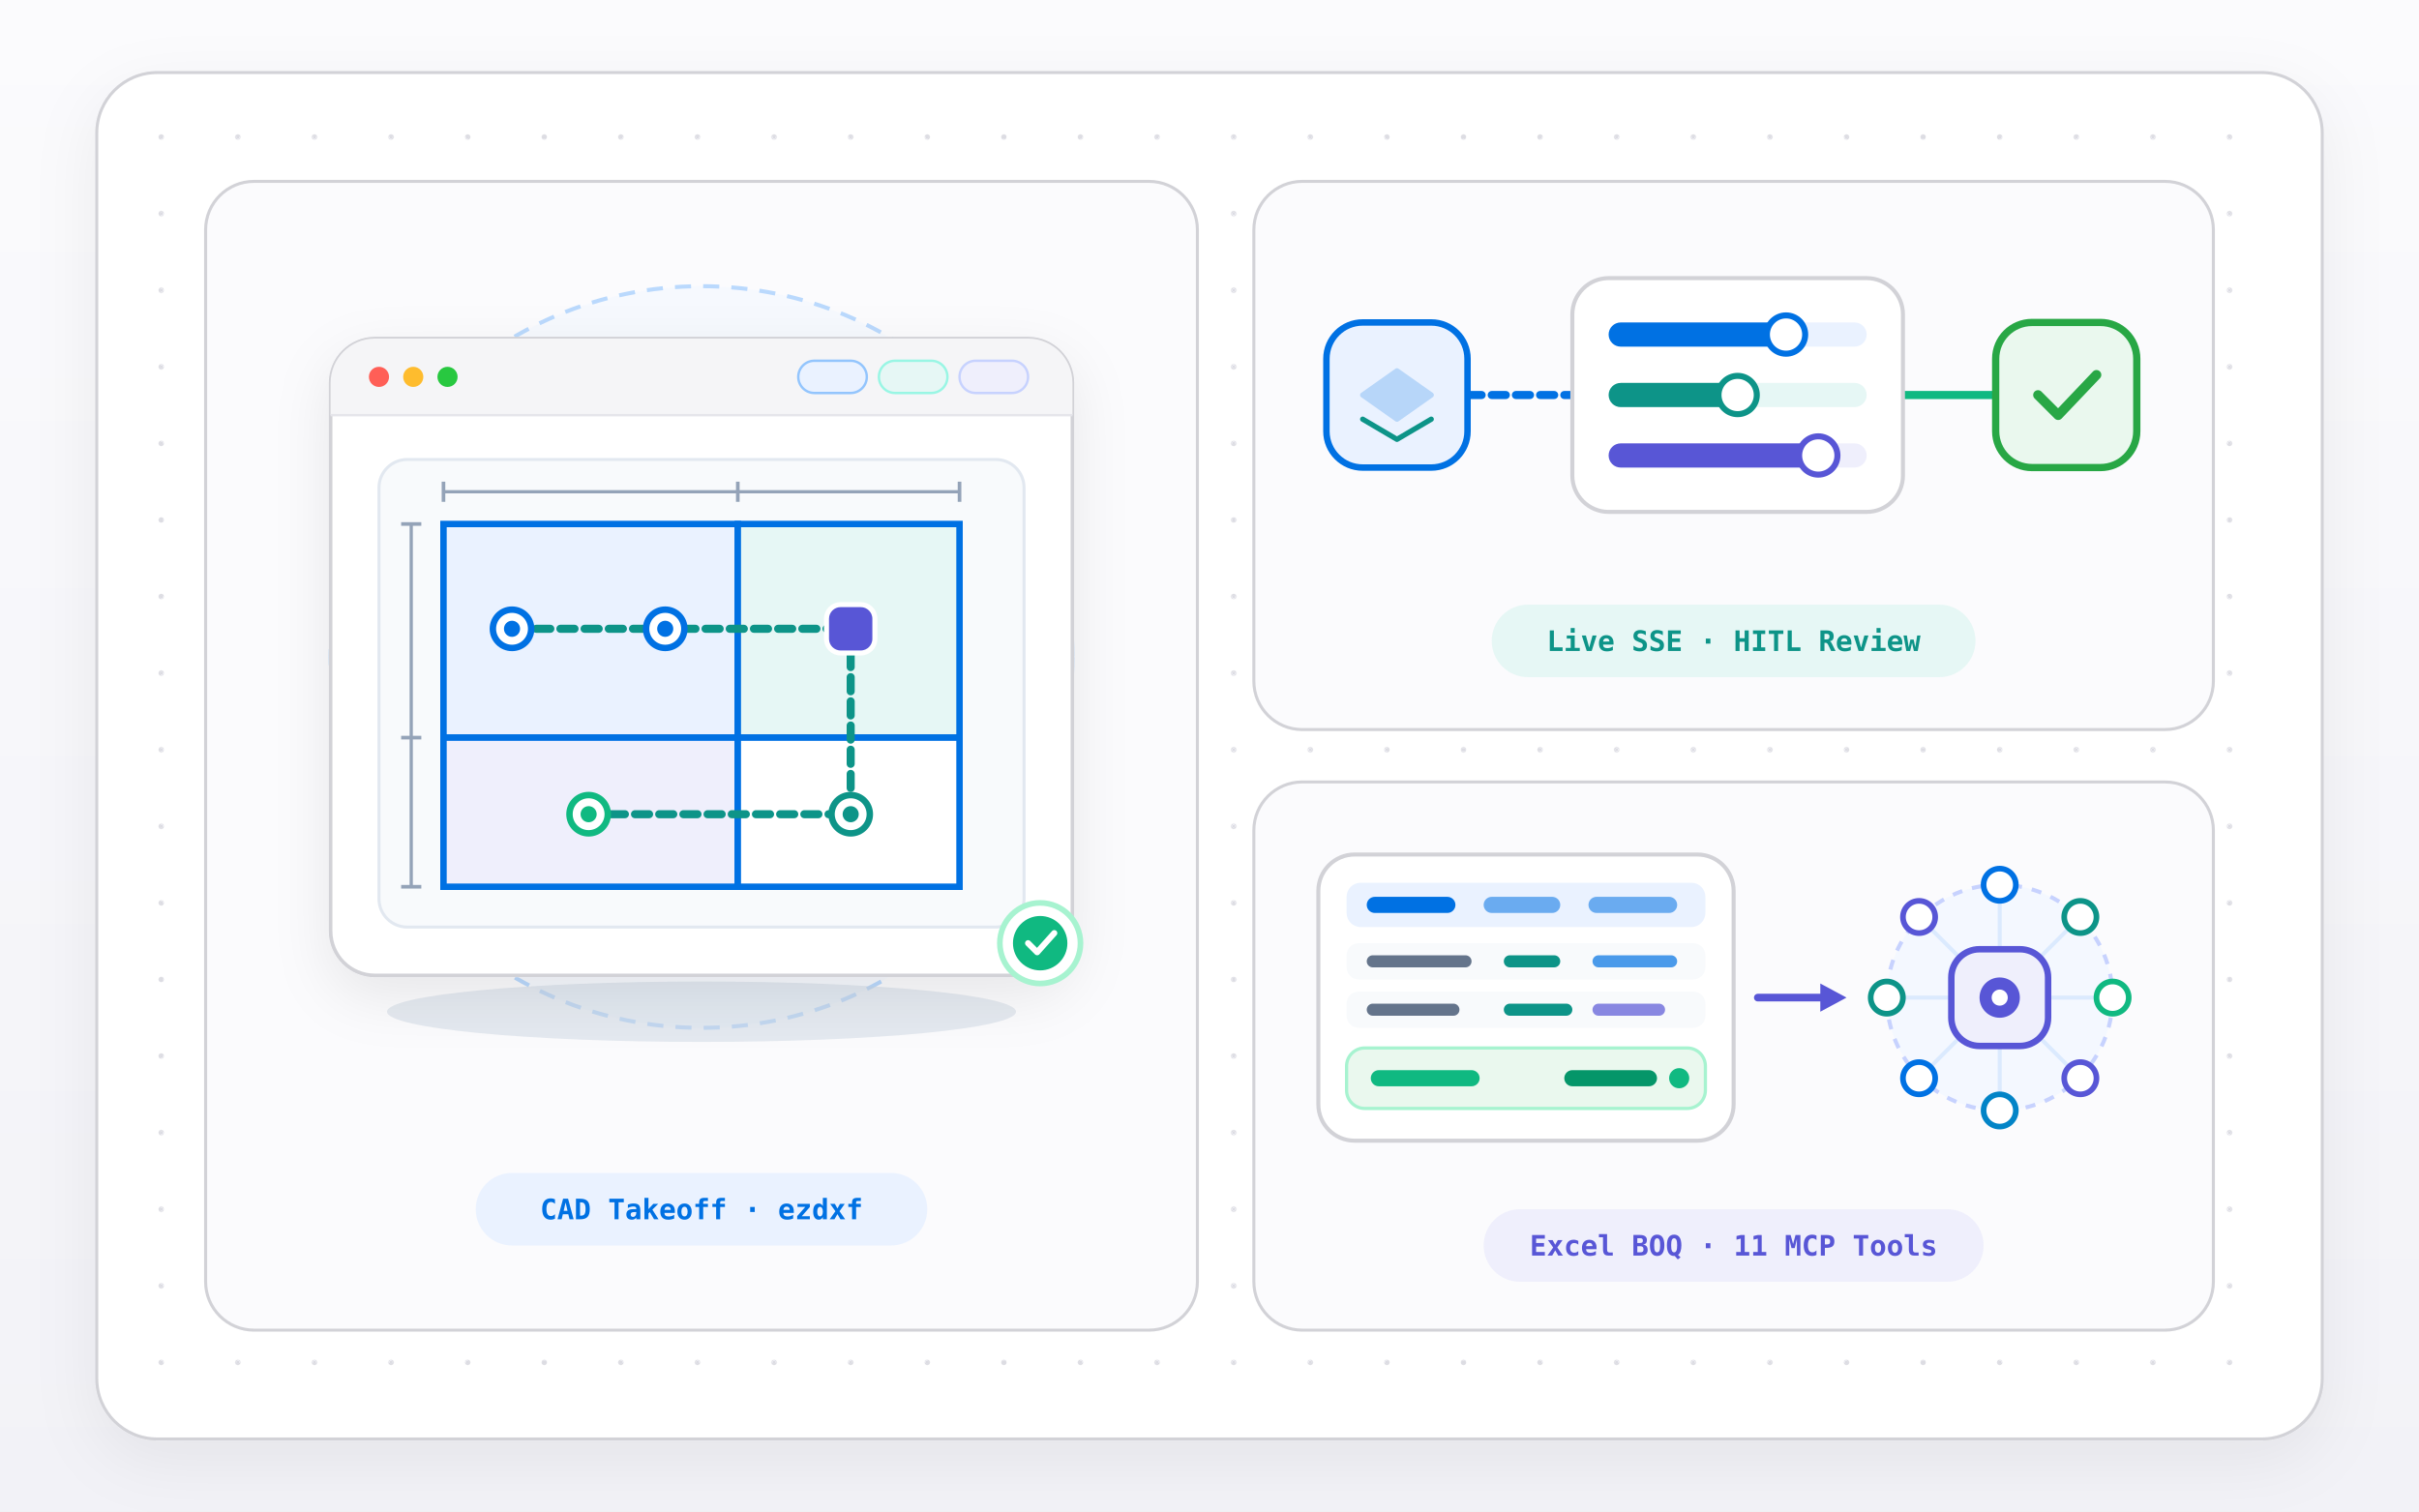
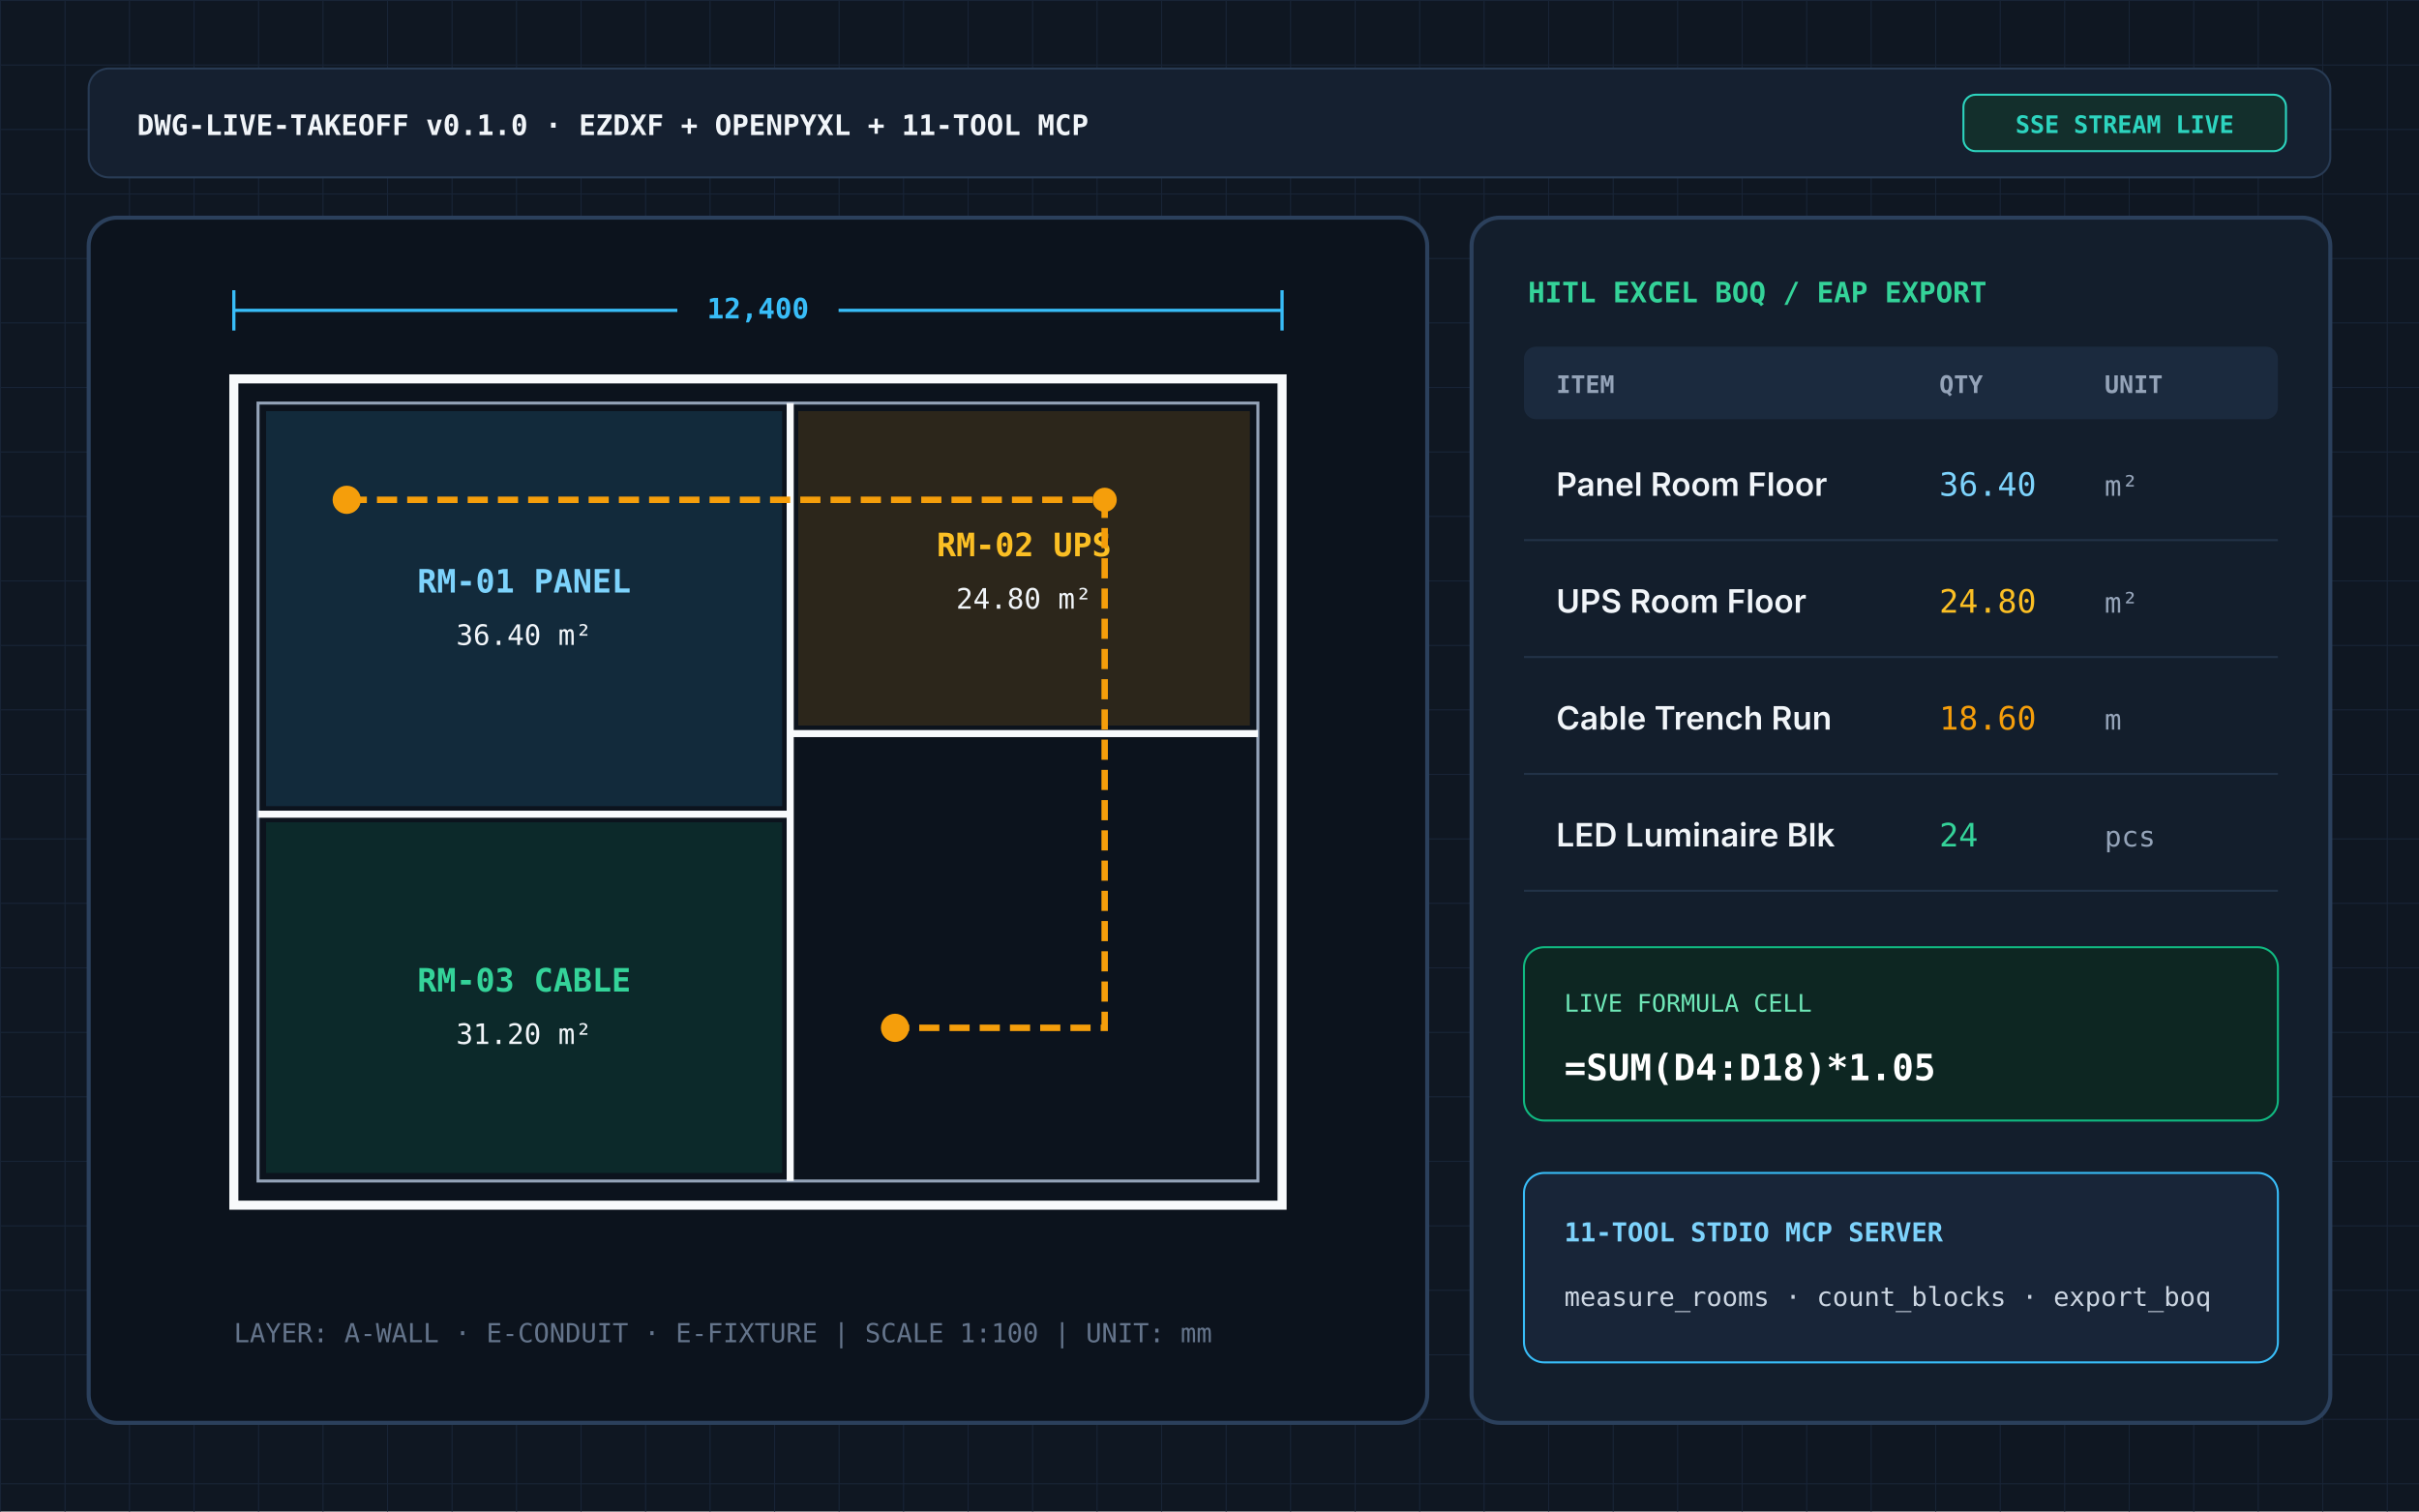
- <svg xmlns="http://www.w3.org/2000/svg" viewBox="0 0 1200 750" width="1200" height="750" role="img" aria-label="Live DWG DXF Quantity Takeoff Studio Apple-studio illustration featuring a light CAD architectural floorplan blueprint with orthogonal conduit run, live SSE HITL override sliders, and Excel BOQ with 11-tool MCP hub">
+ <svg xmlns="http://www.w3.org/2000/svg" viewBox="0 0 1200 750" width="1200" height="750" role="img" aria-label="Live DWG DXF Quantity Takeoff dark CAD blueprint viewport and dynamic Excel BOQ sheet">
  <defs>
-     <linearGradient id="bgGradOuter" x1="0" y1="0" x2="0" y2="1">
-       <stop offset="0%" stop-color="#fbfbfd" />
-       <stop offset="100%" stop-color="#f2f2f7" />
-     </linearGradient>
-     <filter id="softShadowOuter" x="-8%" y="-8%" width="116%" height="120%">
-       <feDropShadow dx="0" dy="10" stdDeviation="16" flood-color="#000000" flood-opacity="0.06" />
-     </filter>
-     <filter id="chipShadow" x="-16%" y="-16%" width="132%" height="138%">
-       <feDropShadow dx="0" dy="10" stdDeviation="12" flood-color="#0f172a" flood-opacity="0.10" />
-     </filter>
-     <filter id="nodeShadow" x="-18%" y="-18%" width="136%" height="142%">
-       <feDropShadow dx="0" dy="4" stdDeviation="6" flood-color="#0f172a" flood-opacity="0.07" />
-     </filter>
-     <pattern id="studioDots" x="61" y="49" width="38" height="38" patternUnits="userSpaceOnUse">
-       <circle cx="19" cy="19" r="1.35" fill="#dcdce2" />
+     <pattern id="cadGrid" width="32" height="32" patternUnits="userSpaceOnUse">
+       <path d="M 32 0 L 0 0 0 32" fill="none" stroke="#182436" stroke-width="1" />
    </pattern>
-     <clipPath id="outerCardClip">
-       <rect x="64" y="52" width="1072" height="646" rx="22" />
-     </clipPath>
-     <linearGradient id="substrateGrad" x1="0" y1="0" x2="1" y2="1">
-       <stop offset="0%" stop-color="#ffffff" />
-       <stop offset="55%" stop-color="#f1f5f9" />
-       <stop offset="100%" stop-color="#e2e8f0" />
-     </linearGradient>
-     <linearGradient id="dieSapphire" x1="0" y1="0" x2="1" y2="1">
-       <stop offset="0%" stop-color="#1e3a5f" />
-       <stop offset="48%" stop-color="#172554" />
-       <stop offset="100%" stop-color="#0f172a" />
-     </linearGradient>
-     <linearGradient id="dieSpecular" x1="0" y1="0" x2="0.85" y2="1">
-       <stop offset="0%" stop-color="#ffffff" stop-opacity="0.24" />
-       <stop offset="55%" stop-color="#7dd3fc" stop-opacity="0.06" />
-       <stop offset="100%" stop-color="#ffffff" stop-opacity="0.0" />
-     </linearGradient>
-     <linearGradient id="emeraldSeal" x1="0" y1="0" x2="0.8" y2="1">
-       <stop offset="0%" stop-color="#34d399" />
-       <stop offset="55%" stop-color="#10b981" />
-       <stop offset="100%" stop-color="#059669" />
-     </linearGradient>
-     <linearGradient id="glassBevel" x1="0" y1="0" x2="0" y2="1">
-       <stop offset="0%" stop-color="#ffffff" stop-opacity="0.34" />
-       <stop offset="100%" stop-color="#ffffff" stop-opacity="0.02" />
-     </linearGradient>
-     <filter id="docShadow" x="-14%" y="-14%" width="128%" height="132%">
-       <feDropShadow dx="0" dy="10" stdDeviation="14" flood-color="#0f172a" flood-opacity="0.08" />
-     </filter>
  </defs>
-   <rect width="1200" height="750" fill="url(#bgGradOuter)" />
-   <rect x="48" y="36" width="1104" height="678" rx="30" fill="#ffffff" stroke="#d2d2d7" stroke-width="1.5" filter="url(#softShadowOuter)" />
-   <rect x="64" y="52" width="1072" height="646" rx="22" fill="url(#studioDots)" clip-path="url(#outerCardClip)" />
-   <g transform="translate(48, 36)">
-     <rect x="54" y="54" width="492" height="570" rx="24" fill="#fbfbfd" stroke="#d2d2d7" stroke-width="1.5" />
-     <circle cx="300" cy="290" r="184" fill="#f4f8ff" opacity="0.62" stroke="#93c5fd" stroke-width="2" stroke-dasharray="8 6" />
-     <circle cx="300" cy="290" r="134" fill="#ffffff" opacity="0.78" stroke="#dbeafe" stroke-width="2" />
-     <ellipse cx="300" cy="466" rx="156" ry="15" fill="#cbd5e1" opacity="0.48" />
-     <rect x="116" y="132" width="368" height="316" rx="22" fill="#ffffff" stroke="#d2d2d7" stroke-width="1.8" filter="url(#docShadow)" />
-     <path d="M 116 154 A 22 22 0 0 1 138 132 H 462 A 22 22 0 0 1 484 154 V 170 H 116 Z" fill="#f5f5f7" />
-     <line x1="116" y1="170" x2="484" y2="170" stroke="#e5e5ea" stroke-width="1.2" />
-     <circle cx="140" cy="151" r="5" fill="#ff5f57" />
-     <circle cx="157" cy="151" r="5" fill="#febc2e" />
-     <circle cx="174" cy="151" r="5" fill="#28c840" />
-     <rect x="348" y="143" width="34" height="16" rx="8" fill="#eaf2ff" stroke="#93c5fd" stroke-width="1.2" />
-     <rect x="388" y="143" width="34" height="16" rx="8" fill="#e6f7f5" stroke="#99f6e4" stroke-width="1.2" />
-     <rect x="428" y="143" width="34" height="16" rx="8" fill="#efeffc" stroke="#c7d2fe" stroke-width="1.2" />
-     <rect x="140" y="192" width="320" height="232" rx="14" fill="#f8fafc" stroke="#e2e8f0" stroke-width="1.5" />
-     <line x1="172" y1="208" x2="428" y2="208" stroke="#94a3b8" stroke-width="1.6" />
-     <line x1="172" y1="203" x2="172" y2="213" stroke="#94a3b8" stroke-width="1.8" />
-     <line x1="318" y1="203" x2="318" y2="213" stroke="#94a3b8" stroke-width="1.8" />
-     <line x1="428" y1="203" x2="428" y2="213" stroke="#94a3b8" stroke-width="1.8" />
-     <line x1="156" y1="224" x2="156" y2="404" stroke="#94a3b8" stroke-width="1.6" />
-     <line x1="151" y1="224" x2="161" y2="224" stroke="#94a3b8" stroke-width="1.8" />
-     <line x1="151" y1="330" x2="161" y2="330" stroke="#94a3b8" stroke-width="1.8" />
-     <line x1="151" y1="404" x2="161" y2="404" stroke="#94a3b8" stroke-width="1.8" />
-     <rect x="172" y="224" width="146" height="106" fill="#eaf2ff" stroke="#0071e3" stroke-width="3.2" />
-     <rect x="318" y="224" width="110" height="106" fill="#e6f7f5" stroke="#0071e3" stroke-width="3.2" />
-     <rect x="172" y="330" width="146" height="74" fill="#efeffc" stroke="#0071e3" stroke-width="3.2" />
-     <rect x="318" y="330" width="110" height="74" fill="#ffffff" stroke="#0071e3" stroke-width="3.2" />
-     <path d="M 206 276 H 374 V 368 H 244" fill="none" stroke="#0d9488" stroke-width="4" stroke-dasharray="7 5" stroke-linecap="round" stroke-linejoin="round" />
-     <circle cx="206" cy="276" r="9.5" fill="#ffffff" stroke="#0071e3" stroke-width="3.2" />
-     <circle cx="206" cy="276" r="4" fill="#0071e3" />
-     <circle cx="282" cy="276" r="9.5" fill="#ffffff" stroke="#0071e3" stroke-width="3.2" />
-     <circle cx="282" cy="276" r="4" fill="#0071e3" />
-     <rect x="362" y="264" width="24" height="24" rx="7" fill="#5856d6" stroke="#ffffff" stroke-width="2.5" />
-     <circle cx="374" cy="368" r="9.5" fill="#ffffff" stroke="#0d9488" stroke-width="3.2" />
-     <circle cx="374" cy="368" r="4" fill="#0d9488" />
-     <circle cx="244" cy="368" r="9.5" fill="#ffffff" stroke="#10b981" stroke-width="3.2" />
-     <circle cx="244" cy="368" r="4" fill="#10b981" />
-     <circle cx="468" cy="432" r="20" fill="#ffffff" stroke="#a7f3d0" stroke-width="2.8" />
-     <circle cx="468" cy="432" r="13.5" fill="#10b981" />
-     <path d="M 462 432 L 466.5 436.5 L 475 427" fill="none" stroke="#ffffff" stroke-width="3" stroke-linecap="round" stroke-linejoin="round" />
-     <rect x="188" y="546" width="224" height="36" rx="18" fill="#eaf2ff" />
-     <text x="300" y="569" text-anchor="middle" font-family="SF Mono, ui-monospace, monospace" font-size="14" font-weight="700" fill="#0071e3">CAD Takeoff · ezdxf</text>
-     <rect x="574" y="54" width="476" height="272" rx="24" fill="#fbfbfd" stroke="#d2d2d7" stroke-width="1.5" />
-     <line x1="680" y1="160" x2="732" y2="160" stroke="#0071e3" stroke-width="4" stroke-dasharray="7 5" stroke-linecap="round" />
-     <line x1="896" y1="160" x2="942" y2="160" stroke="#10b981" stroke-width="4" stroke-linecap="round" />
-     <rect x="610" y="124" width="70" height="72" rx="18" fill="#eaf2ff" stroke="#0071e3" stroke-width="3.2" />
-     <path d="M 628 160 L 645 148 L 662 160 L 645 172 Z" fill="#0071e3" opacity="0.22" stroke="#0071e3" stroke-width="2.6" stroke-linejoin="round" />
-     <path d="M 628 172 L 645 182 L 662 172" fill="none" stroke="#0d9488" stroke-width="2.6" stroke-linecap="round" stroke-linejoin="round" />
-     <rect x="732" y="102" width="164" height="116" rx="18" fill="#ffffff" stroke="#d2d2d7" stroke-width="2" />
-     <rect x="750" y="124" width="128" height="12" rx="6" fill="#eaf2ff" />
-     <rect x="750" y="124" width="88" height="12" rx="6" fill="#0071e3" />
-     <circle cx="838" cy="130" r="9.5" fill="#ffffff" stroke="#0071e3" stroke-width="3" />
-     <rect x="750" y="154" width="128" height="12" rx="6" fill="#e6f7f5" />
-     <rect x="750" y="154" width="64" height="12" rx="6" fill="#0d9488" />
-     <circle cx="814" cy="160" r="9.5" fill="#ffffff" stroke="#0d9488" stroke-width="3" />
-     <rect x="750" y="184" width="128" height="12" rx="6" fill="#efeffc" />
-     <rect x="750" y="184" width="104" height="12" rx="6" fill="#5856d6" />
-     <circle cx="854" cy="190" r="9.5" fill="#ffffff" stroke="#5856d6" stroke-width="3" />
-     <rect x="942" y="124" width="70" height="72" rx="18" fill="#eaf8ee" stroke="#28a745" stroke-width="3.6" />
-     <path d="M 963 160 L 973 170 L 992 150" fill="none" stroke="#28a745" stroke-width="4.8" stroke-linecap="round" stroke-linejoin="round" />
-     <rect x="692" y="264" width="240" height="36" rx="18" fill="#e6f7f5" />
-     <text x="812" y="287" text-anchor="middle" font-family="SF Mono, ui-monospace, monospace" font-size="14" font-weight="700" fill="#0d9488">Live SSE · HITL Review</text>
-     <rect x="574" y="352" width="476" height="272" rx="24" fill="#fbfbfd" stroke="#d2d2d7" stroke-width="1.5" />
-     <rect x="606" y="388" width="206" height="142" rx="18" fill="#ffffff" stroke="#d2d2d7" stroke-width="2" />
-     <rect x="620" y="402" width="178" height="22" rx="7" fill="#eaf2ff" />
-     <rect x="630" y="409" width="44" height="8" rx="4" fill="#0071e3" />
-     <rect x="688" y="409" width="38" height="8" rx="4" fill="#0071e3" opacity="0.55" />
-     <rect x="740" y="409" width="44" height="8" rx="4" fill="#0071e3" opacity="0.55" />
-     <rect x="620" y="432" width="178" height="18" rx="6" fill="#f8fafc" />
-     <rect x="630" y="438" width="52" height="6" rx="3" fill="#64748b" />
-     <rect x="698" y="438" width="28" height="6" rx="3" fill="#0d9488" />
-     <rect x="742" y="438" width="42" height="6" rx="3" fill="#0071e3" opacity="0.7" />
-     <rect x="620" y="456" width="178" height="18" rx="6" fill="#f8fafc" />
-     <rect x="630" y="462" width="46" height="6" rx="3" fill="#64748b" />
-     <rect x="698" y="462" width="34" height="6" rx="3" fill="#0d9488" />
-     <rect x="742" y="462" width="36" height="6" rx="3" fill="#5856d6" opacity="0.7" />
-     <rect x="620" y="484" width="178" height="30" rx="9" fill="#eaf8ee" stroke="#a7f3d0" stroke-width="1.6" />
-     <rect x="632" y="495" width="54" height="8" rx="4" fill="#10b981" />
-     <rect x="728" y="495" width="46" height="8" rx="4" fill="#059669" />
-     <circle cx="785" cy="499" r="5" fill="#10b981" />
-     <line x1="824" y1="459" x2="858" y2="459" stroke="#5856d6" stroke-width="3.8" stroke-linecap="round" />
-     <polygon points="855,452 868,459 855,466" fill="#5856d6" />
-     <circle cx="944" cy="459" r="56" fill="#f4f8ff" stroke="#c7d2fe" stroke-width="2" stroke-dasharray="5 5" />
-     <line x1="944" y1="403" x2="944" y2="515" stroke="#dbeafe" stroke-width="2" />
-     <line x1="888" y1="459" x2="1000" y2="459" stroke="#dbeafe" stroke-width="2" />
-     <line x1="905" y1="420" x2="983" y2="498" stroke="#dbeafe" stroke-width="2" />
-     <line x1="983" y1="420" x2="905" y2="498" stroke="#dbeafe" stroke-width="2" />
-     <circle cx="944" cy="403" r="8" fill="#ffffff" stroke="#0071e3" stroke-width="2.8" />
-     <circle cx="984" cy="419" r="8" fill="#ffffff" stroke="#0d9488" stroke-width="2.8" />
-     <circle cx="1000" cy="459" r="8" fill="#ffffff" stroke="#10b981" stroke-width="2.8" />
-     <circle cx="984" cy="499" r="8" fill="#ffffff" stroke="#5856d6" stroke-width="2.8" />
-     <circle cx="944" cy="515" r="8" fill="#ffffff" stroke="#0284c7" stroke-width="2.8" />
-     <circle cx="904" cy="499" r="8" fill="#ffffff" stroke="#0071e3" stroke-width="2.8" />
-     <circle cx="888" cy="459" r="8" fill="#ffffff" stroke="#0d9488" stroke-width="2.8" />
-     <circle cx="904" cy="419" r="8" fill="#ffffff" stroke="#5856d6" stroke-width="2.8" />
-     <rect x="920" y="435" width="48" height="48" rx="14" fill="#efeffc" stroke="#5856d6" stroke-width="3.2" />
-     <circle cx="944" cy="459" r="10" fill="#5856d6" />
-     <circle cx="944" cy="459" r="4" fill="#ffffff" />
-     <rect x="688" y="564" width="248" height="36" rx="18" fill="#efeffc" />
-     <text x="812" y="587" text-anchor="middle" font-family="SF Mono, ui-monospace, monospace" font-size="14" font-weight="700" fill="#5856d6">Excel BOQ · 11 MCP Tools</text>
-   </g>
+   <rect width="1200" height="750" fill="#0f1722" />
+   <rect width="1200" height="750" fill="url(#cadGrid)" />
+   <rect x="44" y="34" width="1112" height="54" rx="10" fill="#152030" stroke="#283b54" />
+   <text x="68" y="67" font-family="'SF Mono', 'JetBrains Mono', ui-monospace, Menlo, monospace" font-size="14" font-weight="700" fill="#f1f5f9">DWG-LIVE-TAKEOFF v0.1.0  ·  EZDXF + OPENPYXL + 11-TOOL MCP</text>
+   <rect x="974" y="47" width="160" height="28" rx="6" fill="#132f2c" stroke="#2dd4bf" />
+   <text x="1054" y="66" text-anchor="middle" font-family="'SF Mono', 'JetBrains Mono', ui-monospace, Menlo, monospace" font-size="12" font-weight="700" fill="#2dd4bf">SSE STREAM LIVE</text>
+   <rect x="44" y="108" width="664" height="598" rx="14" fill="#0c131d" stroke="#2b405c" stroke-width="2" />
+   <rect x="116" y="188" width="520" height="410" fill="none" stroke="#f8fafc" stroke-width="4.5" />
+   <rect x="128" y="200" width="496" height="386" fill="none" stroke="#94a3b8" stroke-width="1.5" />
+   <line x1="392" y1="200" x2="392" y2="586" stroke="#f8fafc" stroke-width="3.5" />
+   <line x1="128" y1="404" x2="392" y2="404" stroke="#f8fafc" stroke-width="3.5" />
+   <line x1="392" y1="364" x2="624" y2="364" stroke="#f8fafc" stroke-width="3.5" />
+   <rect x="132" y="204" width="256" height="196" fill="#38bdf8" opacity="0.14" />
+   <rect x="396" y="204" width="224" height="156" fill="#f59e0b" opacity="0.14" />
+   <rect x="132" y="408" width="256" height="174" fill="#10b981" opacity="0.13" />
+   <text x="260" y="294" text-anchor="middle" font-family="'SF Mono', 'JetBrains Mono', ui-monospace, Menlo, monospace" font-size="16" font-weight="700" fill="#7dd3fc">RM-01 PANEL</text>
+   <text x="260" y="320" text-anchor="middle" font-family="'SF Mono', 'JetBrains Mono', ui-monospace, Menlo, monospace" font-size="14" fill="#f1f5f9">36.40 m²</text>
+   <text x="508" y="276" text-anchor="middle" font-family="'SF Mono', 'JetBrains Mono', ui-monospace, Menlo, monospace" font-size="16" font-weight="700" fill="#fbbf24">RM-02 UPS</text>
+   <text x="508" y="302" text-anchor="middle" font-family="'SF Mono', 'JetBrains Mono', ui-monospace, Menlo, monospace" font-size="14" fill="#f1f5f9">24.80 m²</text>
+   <text x="260" y="492" text-anchor="middle" font-family="'SF Mono', 'JetBrains Mono', ui-monospace, Menlo, monospace" font-size="16" font-weight="700" fill="#34d399">RM-03 CABLE</text>
+   <text x="260" y="518" text-anchor="middle" font-family="'SF Mono', 'JetBrains Mono', ui-monospace, Menlo, monospace" font-size="14" fill="#f1f5f9">31.20 m²</text>
+   <polyline points="172,248 548,248 548,510 444,510" fill="none" stroke="#f59e0b" stroke-width="3.2" stroke-dasharray="10 5" />
+   <circle cx="172" cy="248" r="7" fill="#f59e0b" />
+   <circle cx="548" cy="248" r="6" fill="#f59e0b" />
+   <circle cx="444" cy="510" r="7" fill="#f59e0b" />
+   <line x1="116" y1="154" x2="636" y2="154" stroke="#38bdf8" stroke-width="1.6" />
+   <line x1="116" y1="144" x2="116" y2="164" stroke="#38bdf8" stroke-width="1.6" />
+   <line x1="636" y1="144" x2="636" y2="164" stroke="#38bdf8" stroke-width="1.6" />
+   <rect x="336" y="140" width="80" height="26" rx="4" fill="#0c131d" />
+   <text x="376" y="158" text-anchor="middle" font-family="'SF Mono', 'JetBrains Mono', ui-monospace, Menlo, monospace" font-size="14" font-weight="700" fill="#38bdf8">12,400</text>
+   <text x="116" y="666" font-family="'SF Mono', 'JetBrains Mono', ui-monospace, Menlo, monospace" font-size="13" fill="#64748b">LAYER: A-WALL · E-CONDUIT · E-FIXTURE  |  SCALE 1:100  |  UNIT: mm</text>
+   <rect x="730" y="108" width="426" height="598" rx="14" fill="#131e2c" stroke="#2b405c" stroke-width="2" />
+   <text x="758" y="150" font-family="'SF Mono', 'JetBrains Mono', ui-monospace, Menlo, monospace" font-size="14" font-weight="700" fill="#34d399">HITL EXCEL BOQ / EAP EXPORT</text>
+   <rect x="756" y="172" width="374" height="36" rx="6" fill="#1b2a3e" />
+   <text x="772" y="195" font-family="'SF Mono', 'JetBrains Mono', ui-monospace, Menlo, monospace" font-size="12" font-weight="700" fill="#94a3b8">ITEM</text>
+   <text x="962" y="195" font-family="'SF Mono', 'JetBrains Mono', ui-monospace, Menlo, monospace" font-size="12" font-weight="700" fill="#94a3b8">QTY</text>
+   <text x="1044" y="195" font-family="'SF Mono', 'JetBrains Mono', ui-monospace, Menlo, monospace" font-size="12" font-weight="700" fill="#94a3b8">UNIT</text>
+   <text x="772" y="246" font-family="-apple-system, BlinkMacSystemFont, 'SF Pro Display', 'Segoe UI', system-ui, sans-serif" font-size="16" font-weight="600" fill="#f1f5f9">Panel Room Floor</text>
+   <text x="962" y="246" font-family="'SF Mono', 'JetBrains Mono', ui-monospace, Menlo, monospace" font-size="16" fill="#7dd3fc">36.40</text>
+   <text x="1044" y="246" font-family="'SF Mono', 'JetBrains Mono', ui-monospace, Menlo, monospace" font-size="14" fill="#94a3b8">m²</text>
+   <line x1="756" y1="268" x2="1130" y2="268" stroke="#223247" />
+   <text x="772" y="304" font-family="-apple-system, BlinkMacSystemFont, 'SF Pro Display', 'Segoe UI', system-ui, sans-serif" font-size="16" font-weight="600" fill="#f1f5f9">UPS Room Floor</text>
+   <text x="962" y="304" font-family="'SF Mono', 'JetBrains Mono', ui-monospace, Menlo, monospace" font-size="16" fill="#fbbf24">24.80</text>
+   <text x="1044" y="304" font-family="'SF Mono', 'JetBrains Mono', ui-monospace, Menlo, monospace" font-size="14" fill="#94a3b8">m²</text>
+   <line x1="756" y1="326" x2="1130" y2="326" stroke="#223247" />
+   <text x="772" y="362" font-family="-apple-system, BlinkMacSystemFont, 'SF Pro Display', 'Segoe UI', system-ui, sans-serif" font-size="16" font-weight="600" fill="#f1f5f9">Cable Trench Run</text>
+   <text x="962" y="362" font-family="'SF Mono', 'JetBrains Mono', ui-monospace, Menlo, monospace" font-size="16" fill="#f59e0b">18.60</text>
+   <text x="1044" y="362" font-family="'SF Mono', 'JetBrains Mono', ui-monospace, Menlo, monospace" font-size="14" fill="#94a3b8">m</text>
+   <line x1="756" y1="384" x2="1130" y2="384" stroke="#223247" />
+   <text x="772" y="420" font-family="-apple-system, BlinkMacSystemFont, 'SF Pro Display', 'Segoe UI', system-ui, sans-serif" font-size="16" font-weight="600" fill="#f1f5f9">LED Luminaire Blk</text>
+   <text x="962" y="420" font-family="'SF Mono', 'JetBrains Mono', ui-monospace, Menlo, monospace" font-size="16" fill="#34d399">24</text>
+   <text x="1044" y="420" font-family="'SF Mono', 'JetBrains Mono', ui-monospace, Menlo, monospace" font-size="14" fill="#94a3b8">pcs</text>
+   <line x1="756" y1="442" x2="1130" y2="442" stroke="#223247" />
+   <rect x="756" y="470" width="374" height="86" rx="10" fill="#0d2622" stroke="#10b981" />
+   <text x="776" y="502" font-family="'SF Mono', 'JetBrains Mono', ui-monospace, Menlo, monospace" font-size="12" fill="#6ee7b7">LIVE FORMULA CELL</text>
+   <text x="776" y="536" font-family="'SF Mono', 'JetBrains Mono', ui-monospace, Menlo, monospace" font-size="18" font-weight="700" fill="#ffffff">=SUM(D4:D18)*1.05</text>
+   <rect x="756" y="582" width="374" height="94" rx="10" fill="#182538" stroke="#38bdf8" />
+   <text x="776" y="616" font-family="'SF Mono', 'JetBrains Mono', ui-monospace, Menlo, monospace" font-size="13" font-weight="700" fill="#7dd3fc">11-TOOL STDIO MCP SERVER</text>
+   <text x="776" y="648" font-family="'SF Mono', 'JetBrains Mono', ui-monospace, Menlo, monospace" font-size="13" fill="#cbd5e1">measure_rooms · count_blocks · export_boq</text>
</svg>
